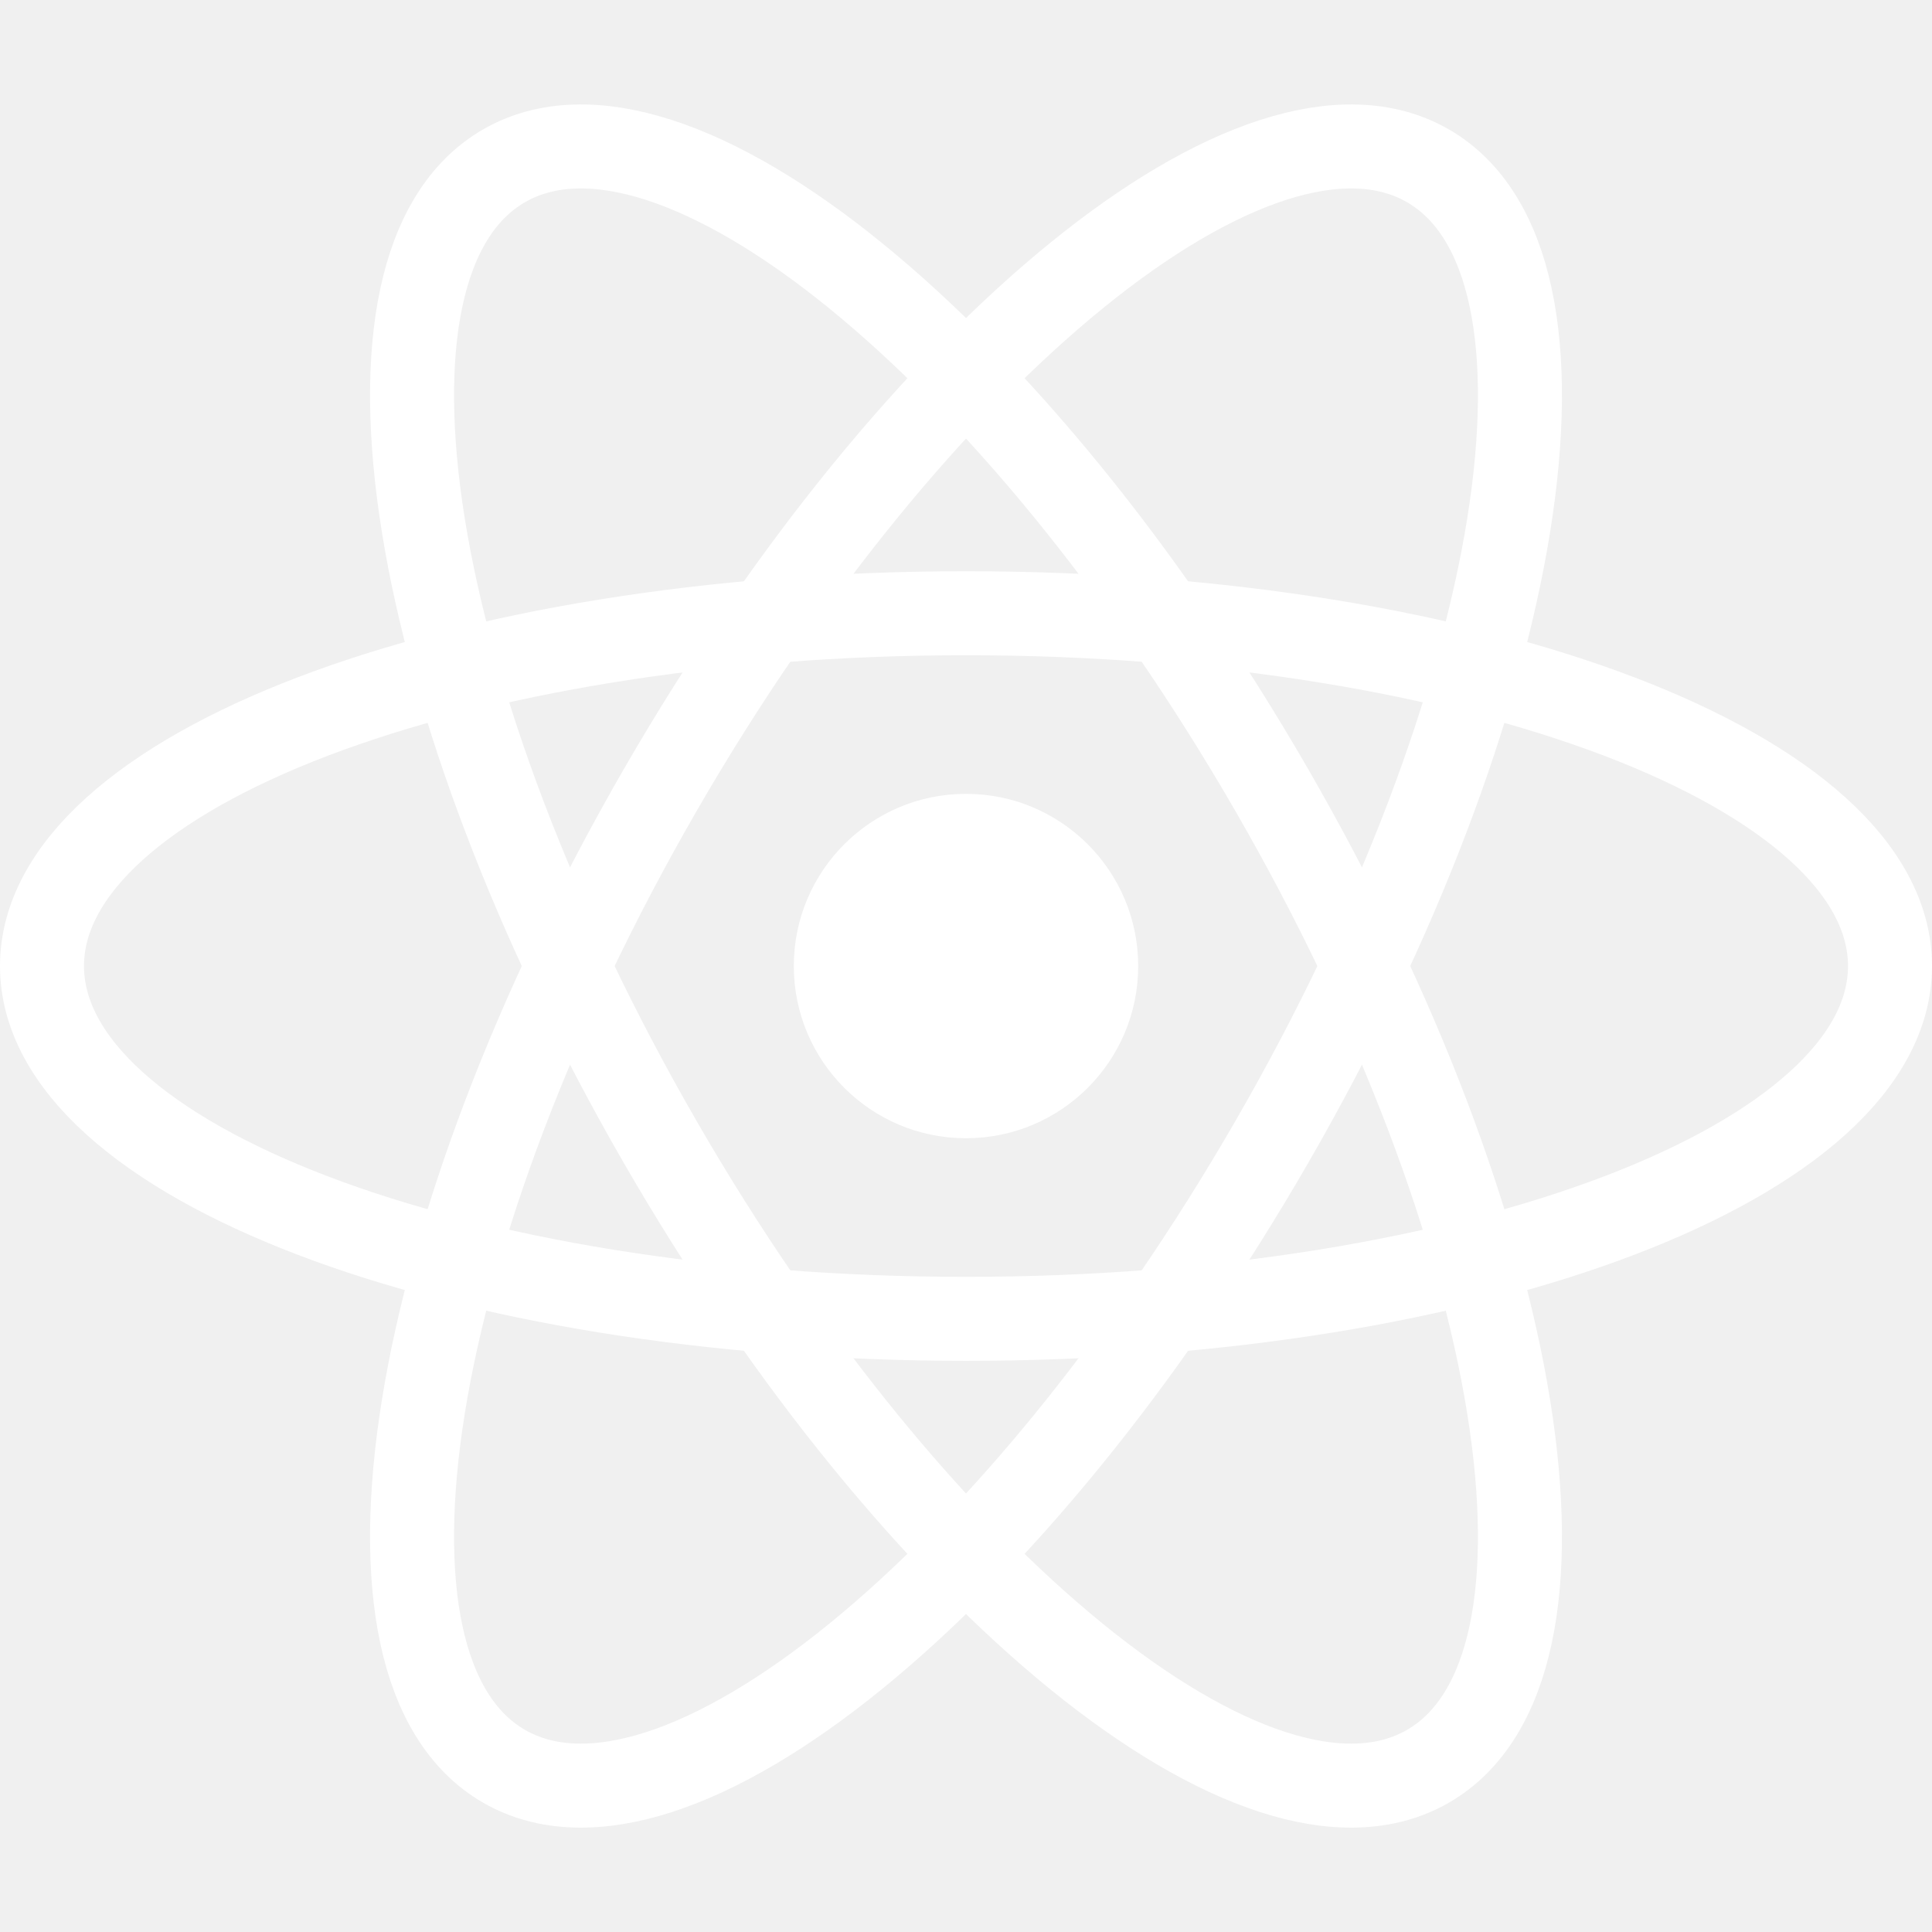
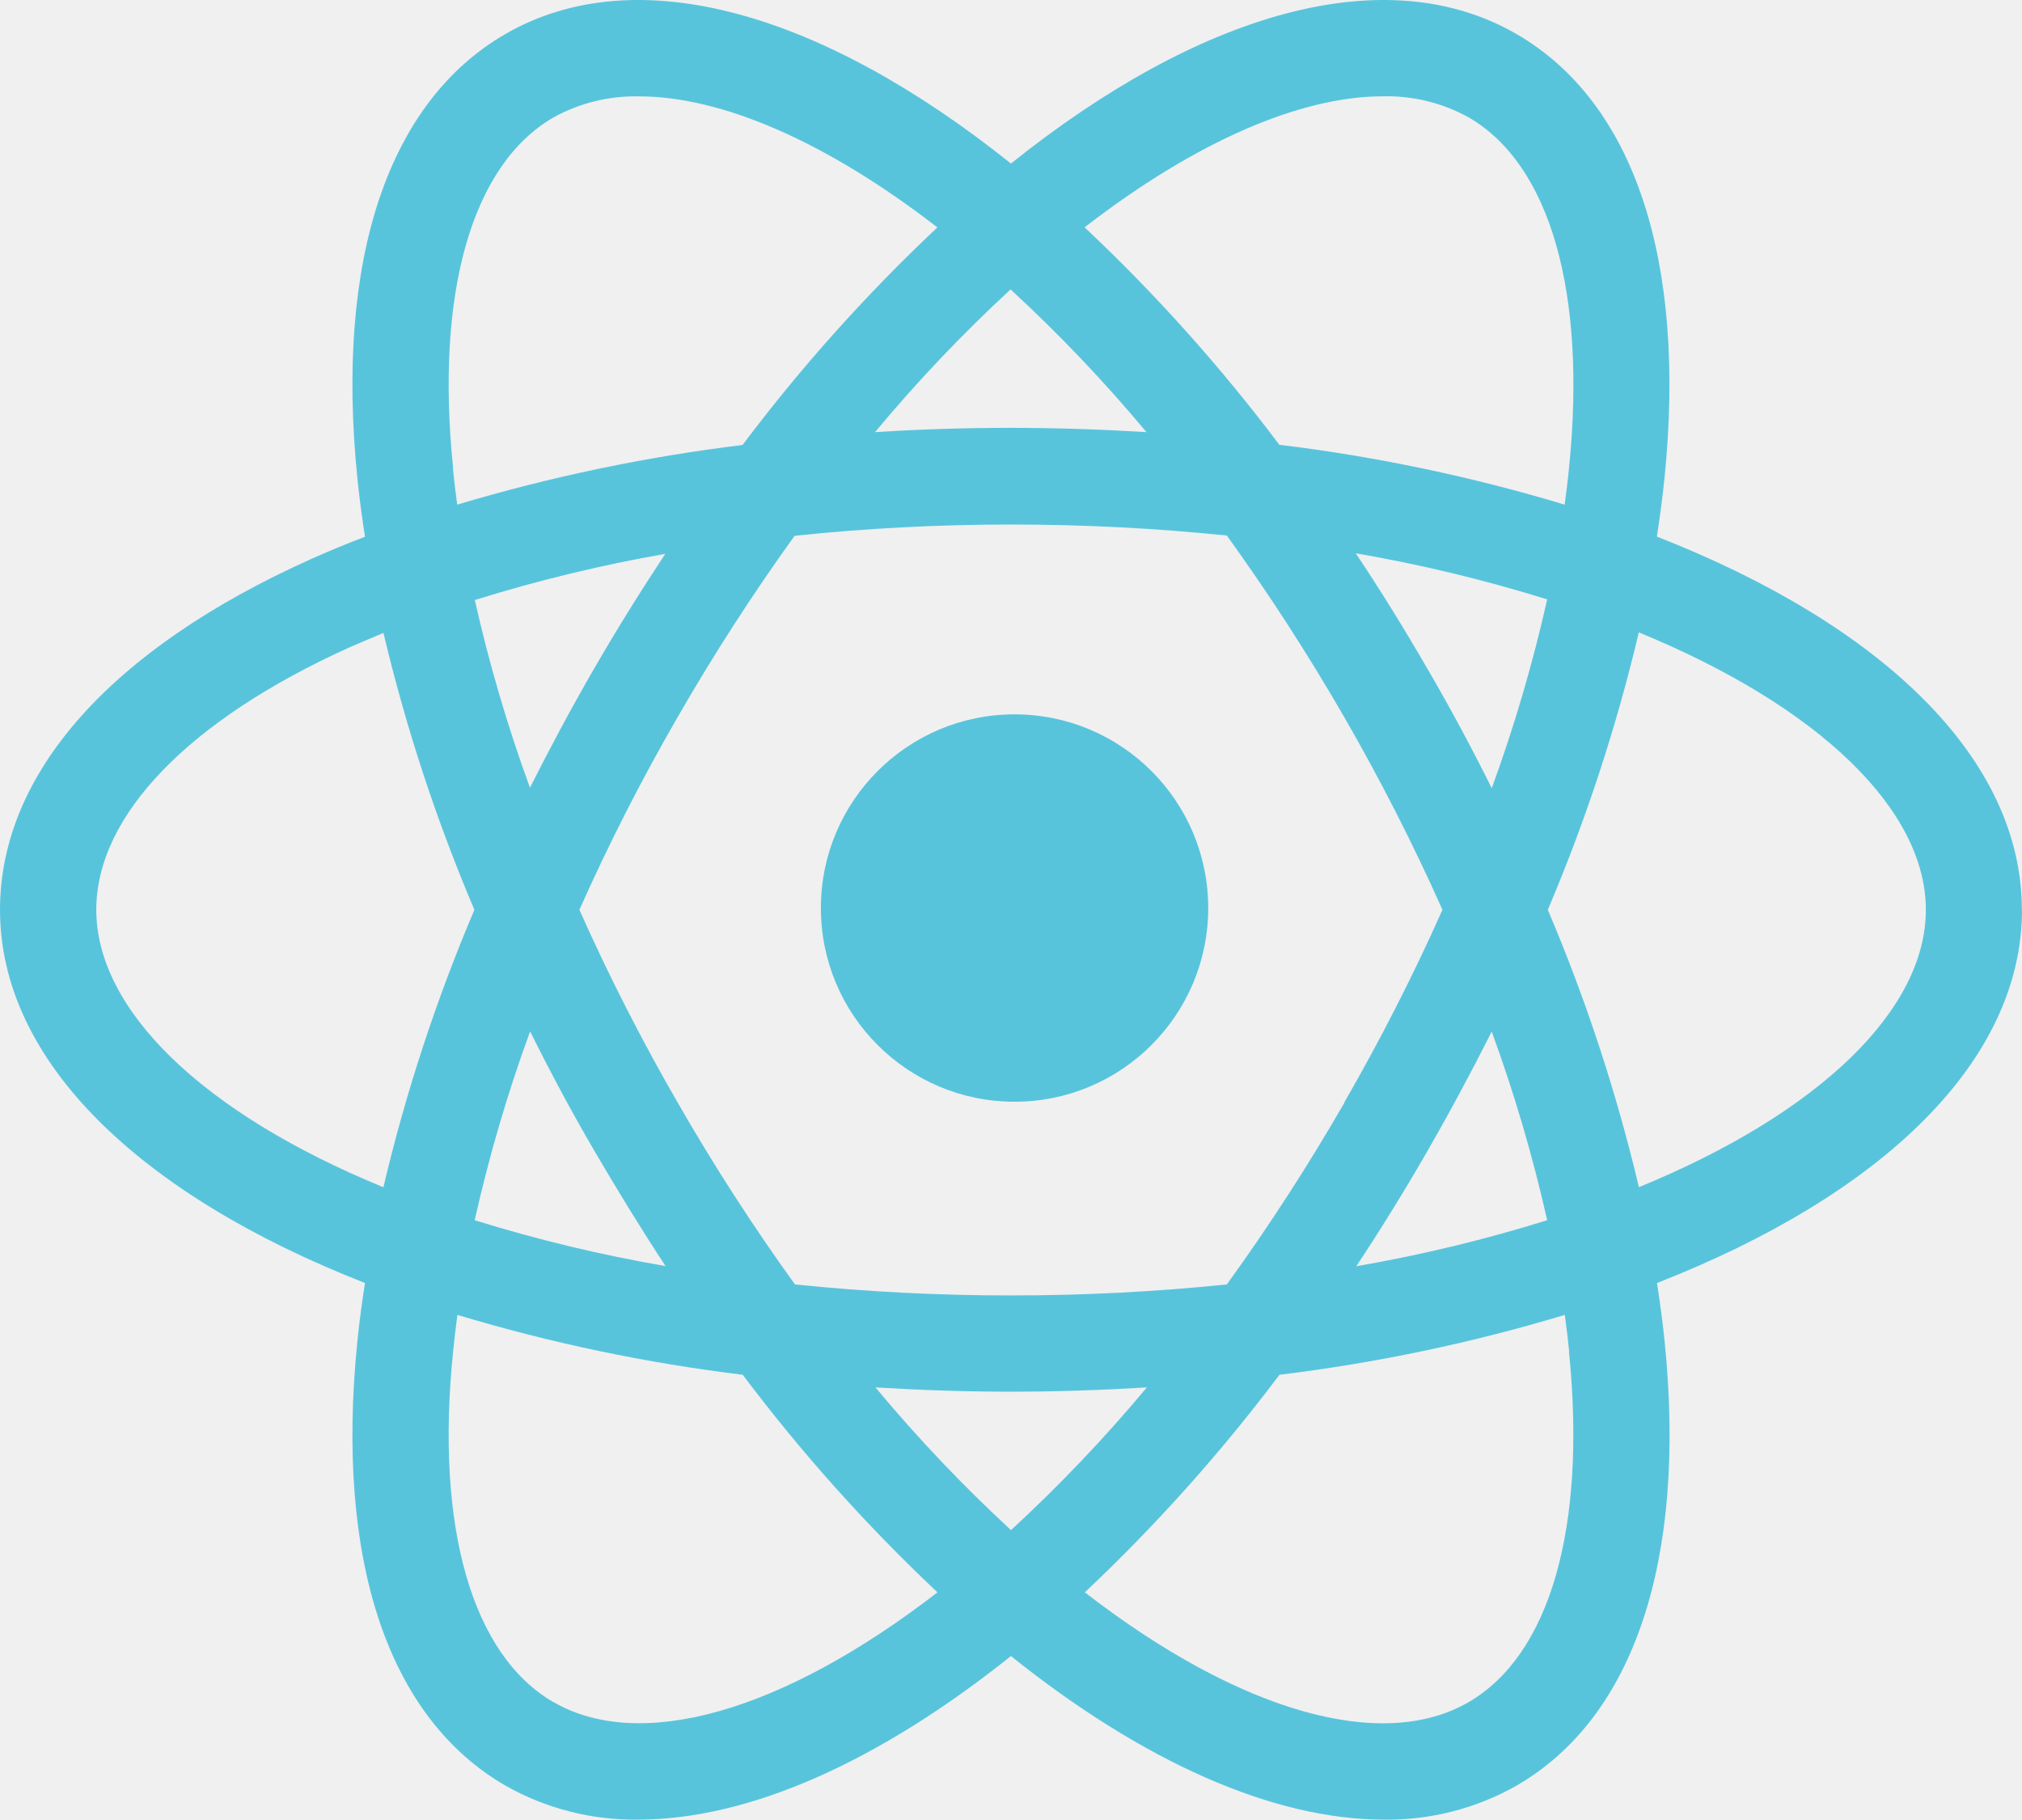
- <svg xmlns="http://www.w3.org/2000/svg" width="180" height="180" viewBox="-11.5 -10.232 23 20.463" fill="none">
-   <circle r="2.05" fill="white" />
-   <g stroke="white" fill="none" stroke-width="1">
-     <ellipse rx="11" ry="4.2" />
-     <ellipse rx="11" ry="4.2" transform="rotate(60)" />
-     <ellipse rx="11" ry="4.2" transform="rotate(120)" />
+ <svg xmlns="http://www.w3.org/2000/svg" width="569px" height="512px" viewBox="0 0 569 512" version="1.1">
+   <g id="Page-1" stroke="none" stroke-width="1" fill="none" fill-rule="evenodd">
+     <g id="Artboard-Copy-7" transform="translate(-227, -256)" fill="#58C4DC" fill-rule="nonzero">
+       <g id="React-Logo-Filled-(1)" transform="translate(227, 256)">
+         <path d="M285.5,201 C255.4,201 231,225.4 231,255.5 C231,285.6 255.4,310 285.5,310 C315.6,310 340,285.6 340,255.5 C340,225.4 315.6,201 285.5,201" id="Path" />
+         <path d="M568.96,255.994 C568.96,213.208 529.338,175.681 466.252,150.985 C467.095,145.424 467.857,139.922 468.399,134.521 C474.622,73.042 459.809,28.669 426.71,9.554 C389.677,-11.829 337.37,3.691 284.48,46.016 C231.59,3.691 179.283,-11.829 142.25,9.554 C109.151,28.669 94.338,73.042 100.561,134.521 C101.102,139.922 101.845,145.444 102.708,151.025 C97.449,153.033 92.291,155.161 87.333,157.39 C31.011,182.709 0,217.765 0,255.994 C0,298.781 39.622,336.307 102.708,361.004 C101.845,366.565 101.102,372.067 100.561,377.468 C94.338,438.947 109.151,483.32 142.25,502.435 C153.63,508.888 166.524,512.187 179.604,511.992 C210.956,511.992 247.568,495.488 284.48,465.973 C321.372,495.488 358.004,511.992 389.396,511.992 C402.475,512.184 415.369,508.885 426.75,502.435 C459.849,483.32 474.662,438.947 468.439,377.468 C467.898,372.067 467.135,366.565 466.292,361.004 C529.378,336.347 569,298.761 569,255.994 M389.155,27.103 C397.565,26.9 405.878,28.937 413.242,33.006 C436.224,46.277 446.541,82.278 441.523,131.77 C441.182,135.143 440.78,138.557 440.299,141.99 C414.067,134.088 387.206,128.452 360.011,125.145 C343.525,103.224 325.193,82.756 305.214,63.966 C336.587,39.712 366.032,27.103 389.135,27.103 M378.356,310.206 C368.205,327.831 357.151,344.92 345.238,361.405 C325.045,363.48 304.759,364.512 284.46,364.497 C264.168,364.511 243.888,363.479 223.702,361.405 C211.821,344.919 200.8,327.83 190.684,310.206 C180.533,292.629 171.307,274.534 163.045,255.994 C171.307,237.455 180.533,219.359 190.684,201.783 C200.784,184.229 211.771,167.201 223.602,150.764 C243.825,148.638 264.146,147.579 284.48,147.592 C304.772,147.58 325.052,148.612 345.238,150.684 C357.109,167.146 368.136,184.201 378.276,201.783 C388.419,219.364 397.645,237.458 405.915,255.994 C397.645,274.53 388.419,292.625 378.276,310.206 M419.725,290.127 C426.095,307.504 431.325,325.277 435.381,343.335 C417.78,348.824 399.837,353.15 381.668,356.285 C388.573,345.871 395.264,335.036 401.74,323.778 C408.143,312.655 414.145,301.431 419.805,290.208 M246.363,390.378 C258.848,391.141 271.594,391.583 284.5,391.583 C297.406,391.583 310.232,391.141 322.737,390.378 C310.881,404.583 298.108,417.998 284.5,430.534 C270.922,418 258.182,404.585 246.363,390.378 Z M187.312,356.245 C169.137,353.124 151.188,348.811 133.579,343.335 C137.619,325.306 142.828,307.559 149.175,290.208 C154.755,301.431 160.736,312.655 167.24,323.778 C173.743,334.902 180.467,345.865 187.312,356.285 M149.175,221.761 C142.851,204.474 137.655,186.795 133.619,168.835 C151.184,163.352 169.086,159.013 187.211,155.844 C180.347,166.225 173.622,176.987 167.139,188.21 C160.656,199.434 154.735,210.517 149.074,221.761 M322.617,121.591 C310.132,120.828 297.386,120.386 284.38,120.386 C271.48,120.386 258.768,120.788 246.243,121.591 C258.061,107.384 270.801,93.969 284.38,81.434 C297.992,93.966 310.766,107.38 322.617,121.591 Z M401.7,188.21 C395.197,176.94 388.473,166.097 381.528,155.684 C399.744,158.819 417.734,163.152 435.381,168.654 C431.332,186.681 426.122,204.427 419.785,221.781 C414.205,210.557 408.204,199.334 401.72,188.23 M127.517,131.79 C122.439,82.318 132.816,46.297 155.779,33.026 C163.145,28.963 171.456,26.926 179.865,27.123 C202.968,27.123 232.413,39.732 263.786,63.986 C243.794,82.79 225.448,103.271 208.949,125.205 C181.762,128.528 154.904,134.143 128.661,141.99 C128.2,138.557 127.778,135.164 127.457,131.79 M98.453,182.106 C101.544,180.768 104.695,179.429 107.907,178.091 C114.221,204.736 122.782,230.797 133.499,255.994 C122.762,281.241 114.193,307.357 107.887,334.059 C56.743,313.077 27.097,284.004 27.097,255.994 C27.097,229.451 53.191,202.526 98.453,182.106 Z M155.779,478.963 C132.816,465.691 122.439,429.671 127.517,380.198 C127.838,376.825 128.26,373.432 128.721,369.978 C154.954,377.879 181.815,383.514 209.009,386.824 C225.5,408.753 243.832,429.233 263.806,448.043 C220.069,481.834 180.106,492.978 155.839,478.963 M441.503,380.198 C446.521,429.691 436.204,465.691 413.221,478.963 C388.975,493.018 348.991,481.834 305.274,448.043 C325.241,429.233 343.567,408.752 360.051,386.824 C387.246,383.517 414.107,377.881 440.339,369.978 C440.82,373.432 441.222,376.825 441.563,380.198 M461.193,334.018 C454.869,307.333 446.294,281.231 435.562,255.994 C446.29,230.744 454.858,204.629 461.173,177.93 C512.216,198.912 541.943,227.985 541.943,255.994 C541.943,284.004 512.297,313.077 461.153,334.059" id="Shape" />
+       </g>
+     </g>
  </g>
</svg>
